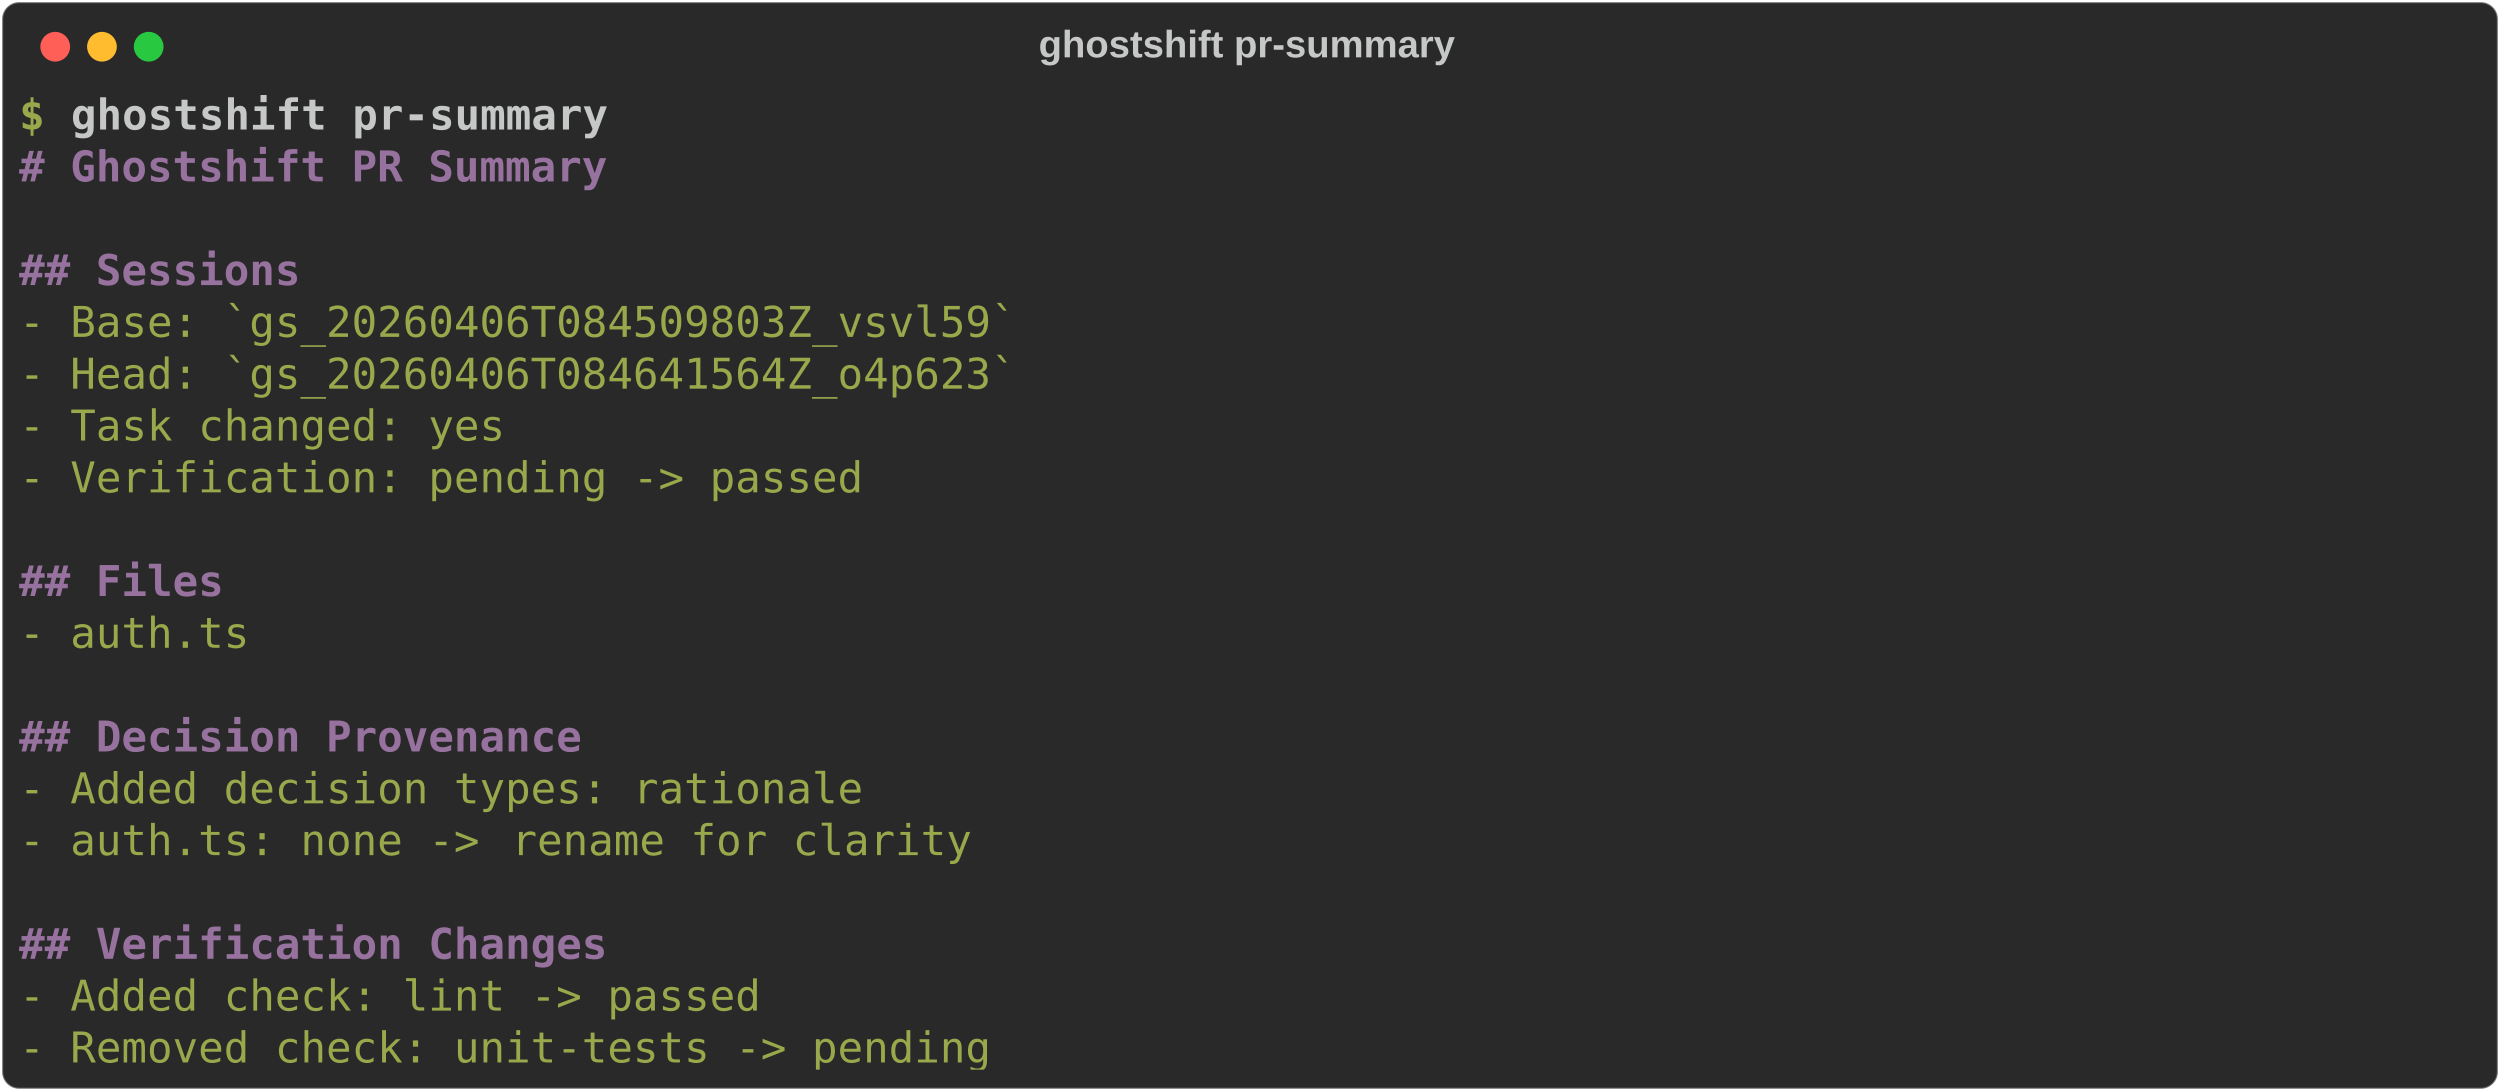
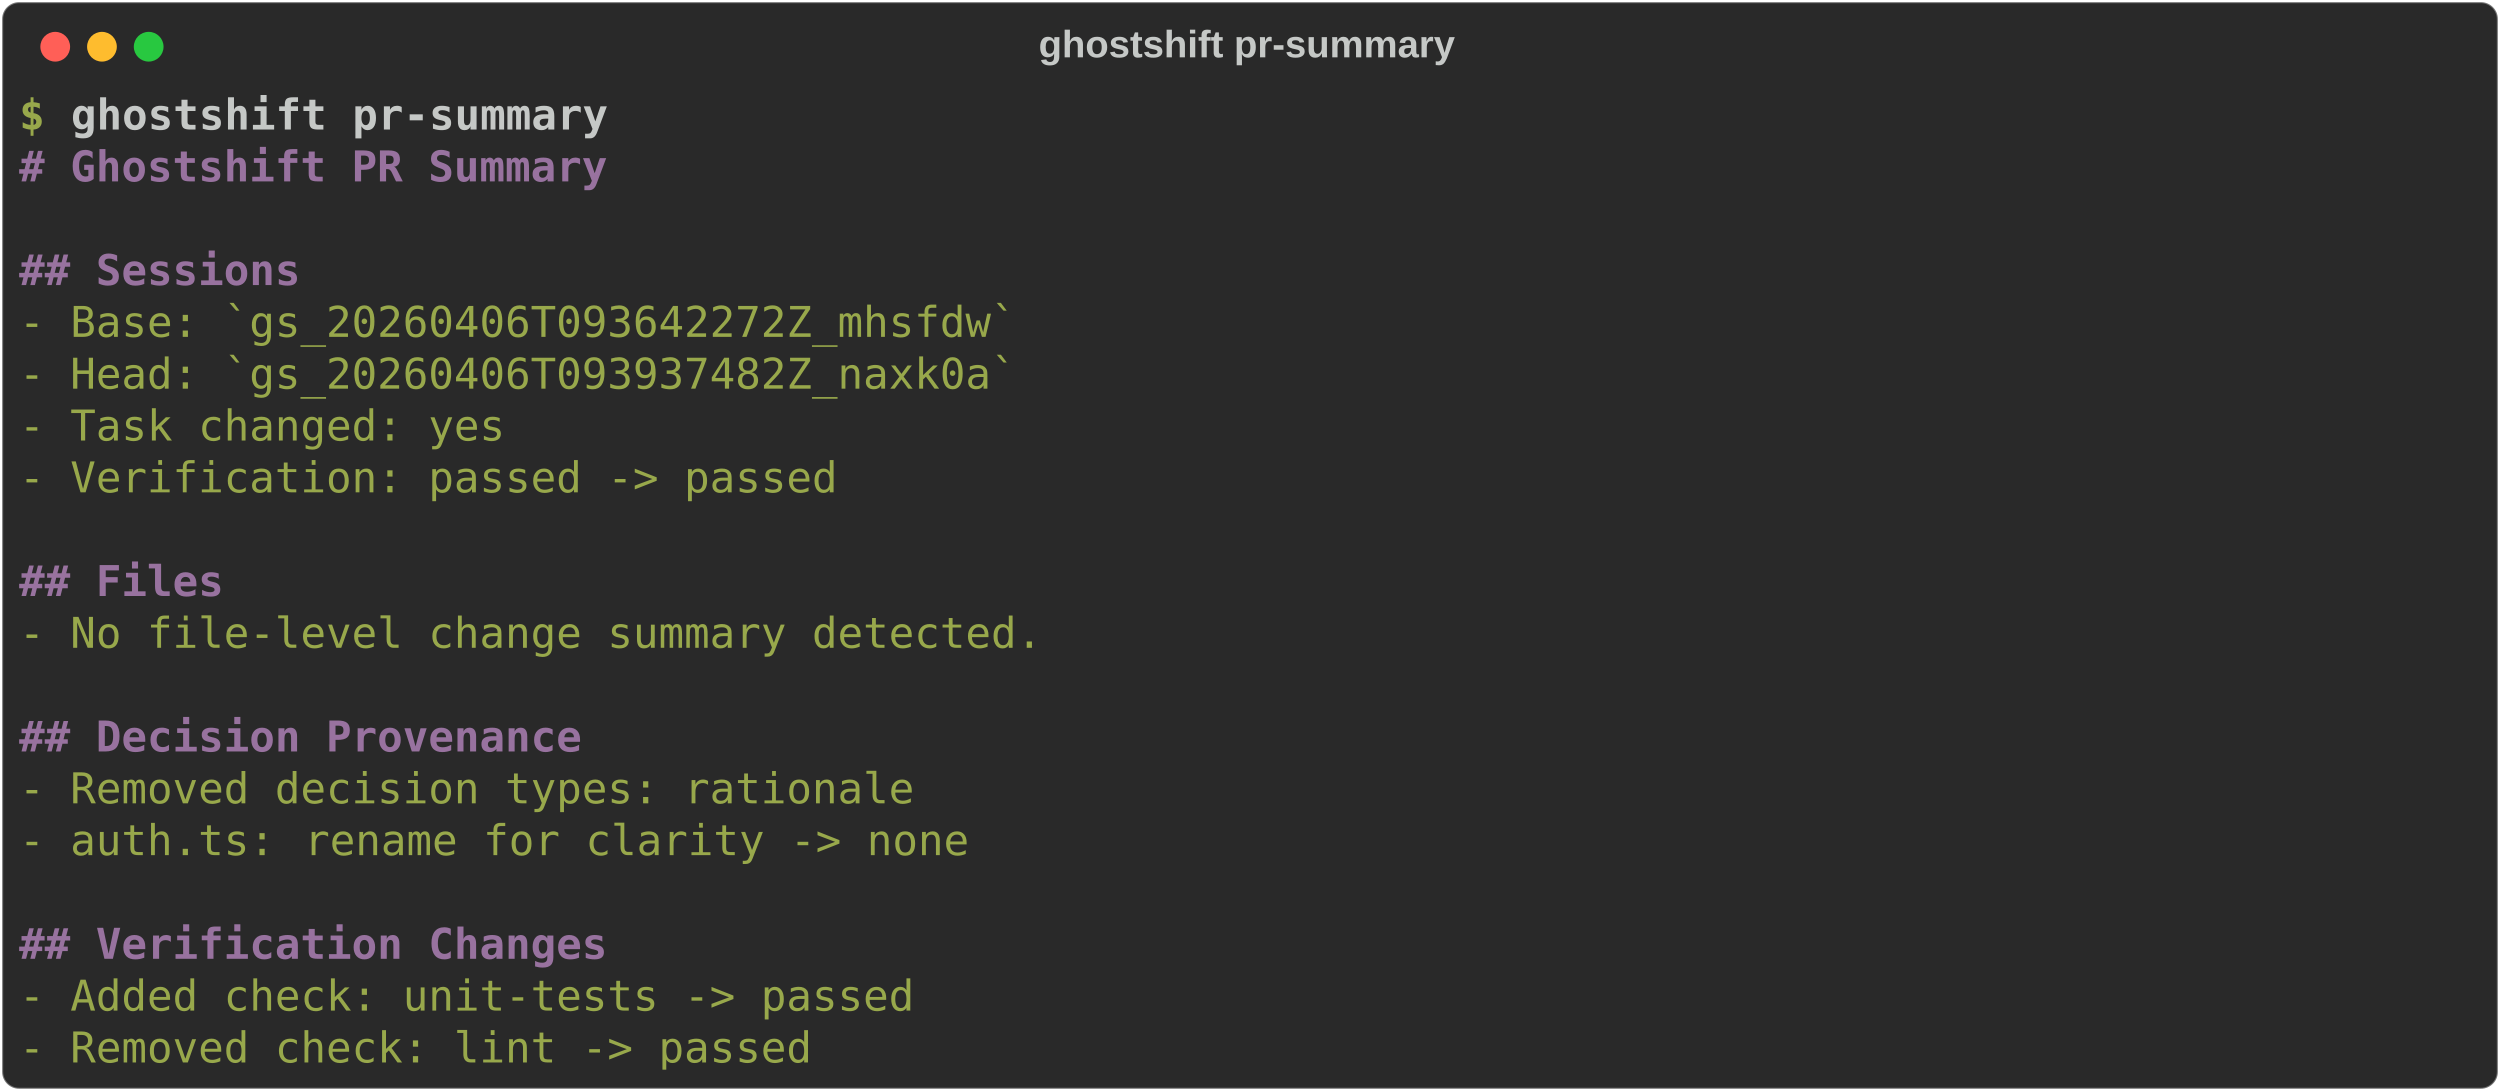
<svg xmlns="http://www.w3.org/2000/svg" class="rich-terminal" viewBox="0 0 1177 513.6">
  <style>

    @font-face {
        font-family: "Fira Code";
        src: local("FiraCode-Regular"),
                url("https://cdnjs.cloudflare.com/ajax/libs/firacode/6.2.0/woff2/FiraCode-Regular.woff2") format("woff2"),
                url("https://cdnjs.cloudflare.com/ajax/libs/firacode/6.2.0/woff/FiraCode-Regular.woff") format("woff");
        font-style: normal;
        font-weight: 400;
    }
    @font-face {
        font-family: "Fira Code";
        src: local("FiraCode-Bold"),
                url("https://cdnjs.cloudflare.com/ajax/libs/firacode/6.2.0/woff2/FiraCode-Bold.woff2") format("woff2"),
                url("https://cdnjs.cloudflare.com/ajax/libs/firacode/6.2.0/woff/FiraCode-Bold.woff") format("woff");
        font-style: bold;
        font-weight: 700;
    }

-     .terminal-3566178530-matrix {
+     .terminal-1832295745-matrix {
        font-family: Fira Code, monospace;
        font-size: 20px;
        line-height: 24.4px;
        font-variant-east-asian: full-width;
    }

-     .terminal-3566178530-title {
+     .terminal-1832295745-title {
        font-size: 18px;
        font-weight: bold;
        font-family: arial;
    }

-     .terminal-3566178530-r1 { fill: #98a84b;font-weight: bold }
- .terminal-3566178530-r2 { fill: #c5c8c6 }
- .terminal-3566178530-r3 { fill: #c5c8c6;font-weight: bold }
- .terminal-3566178530-r4 { fill: #98729f;font-weight: bold }
- .terminal-3566178530-r5 { fill: #98a84b }
+     .terminal-1832295745-r1 { fill: #98a84b;font-weight: bold }
+ .terminal-1832295745-r2 { fill: #c5c8c6 }
+ .terminal-1832295745-r3 { fill: #c5c8c6;font-weight: bold }
+ .terminal-1832295745-r4 { fill: #98729f;font-weight: bold }
+ .terminal-1832295745-r5 { fill: #98a84b }
    </style>
  <defs>
-     <clipPath id="terminal-3566178530-clip-terminal">
+     <clipPath id="terminal-1832295745-clip-terminal">
      <rect x="0" y="0" width="1158.0" height="462.6" />
    </clipPath>
-     <clipPath id="terminal-3566178530-line-0">
+     <clipPath id="terminal-1832295745-line-0">
      <rect x="0" y="1.5" width="1159" height="24.65" />
    </clipPath>
-     <clipPath id="terminal-3566178530-line-1">
+     <clipPath id="terminal-1832295745-line-1">
      <rect x="0" y="25.9" width="1159" height="24.65" />
    </clipPath>
-     <clipPath id="terminal-3566178530-line-2">
+     <clipPath id="terminal-1832295745-line-2">
      <rect x="0" y="50.3" width="1159" height="24.65" />
    </clipPath>
-     <clipPath id="terminal-3566178530-line-3">
+     <clipPath id="terminal-1832295745-line-3">
      <rect x="0" y="74.7" width="1159" height="24.65" />
    </clipPath>
-     <clipPath id="terminal-3566178530-line-4">
+     <clipPath id="terminal-1832295745-line-4">
      <rect x="0" y="99.1" width="1159" height="24.65" />
    </clipPath>
-     <clipPath id="terminal-3566178530-line-5">
+     <clipPath id="terminal-1832295745-line-5">
      <rect x="0" y="123.5" width="1159" height="24.65" />
    </clipPath>
-     <clipPath id="terminal-3566178530-line-6">
+     <clipPath id="terminal-1832295745-line-6">
      <rect x="0" y="147.9" width="1159" height="24.65" />
    </clipPath>
-     <clipPath id="terminal-3566178530-line-7">
+     <clipPath id="terminal-1832295745-line-7">
      <rect x="0" y="172.3" width="1159" height="24.65" />
    </clipPath>
-     <clipPath id="terminal-3566178530-line-8">
+     <clipPath id="terminal-1832295745-line-8">
      <rect x="0" y="196.7" width="1159" height="24.65" />
    </clipPath>
-     <clipPath id="terminal-3566178530-line-9">
+     <clipPath id="terminal-1832295745-line-9">
      <rect x="0" y="221.1" width="1159" height="24.65" />
    </clipPath>
-     <clipPath id="terminal-3566178530-line-10">
+     <clipPath id="terminal-1832295745-line-10">
      <rect x="0" y="245.5" width="1159" height="24.65" />
    </clipPath>
-     <clipPath id="terminal-3566178530-line-11">
+     <clipPath id="terminal-1832295745-line-11">
      <rect x="0" y="269.9" width="1159" height="24.65" />
    </clipPath>
-     <clipPath id="terminal-3566178530-line-12">
+     <clipPath id="terminal-1832295745-line-12">
      <rect x="0" y="294.3" width="1159" height="24.65" />
    </clipPath>
-     <clipPath id="terminal-3566178530-line-13">
+     <clipPath id="terminal-1832295745-line-13">
      <rect x="0" y="318.7" width="1159" height="24.65" />
    </clipPath>
-     <clipPath id="terminal-3566178530-line-14">
+     <clipPath id="terminal-1832295745-line-14">
      <rect x="0" y="343.1" width="1159" height="24.65" />
    </clipPath>
-     <clipPath id="terminal-3566178530-line-15">
+     <clipPath id="terminal-1832295745-line-15">
      <rect x="0" y="367.5" width="1159" height="24.65" />
    </clipPath>
-     <clipPath id="terminal-3566178530-line-16">
+     <clipPath id="terminal-1832295745-line-16">
      <rect x="0" y="391.9" width="1159" height="24.65" />
    </clipPath>
-     <clipPath id="terminal-3566178530-line-17">
+     <clipPath id="terminal-1832295745-line-17">
      <rect x="0" y="416.3" width="1159" height="24.65" />
    </clipPath>
  </defs>
  <rect fill="#292929" stroke="rgba(255,255,255,0.35)" stroke-width="1" x="1" y="1" width="1175" height="511.6" rx="8" />
-   <text class="terminal-3566178530-title" fill="#c5c8c6" text-anchor="middle" x="587" y="27">ghostshift pr-summary</text>
+   <text class="terminal-1832295745-title" fill="#c5c8c6" text-anchor="middle" x="587" y="27">ghostshift pr-summary</text>
  <g transform="translate(26,22)">
    <circle cx="0" cy="0" r="7" fill="#ff5f57" />
    <circle cx="22" cy="0" r="7" fill="#febc2e" />
    <circle cx="44" cy="0" r="7" fill="#28c840" />
  </g>
-   <g transform="translate(9, 41)" clip-path="url(#terminal-3566178530-clip-terminal)">
-     <g class="terminal-3566178530-matrix">
-       <text class="terminal-3566178530-r1" x="0" y="20" textLength="12.2" clip-path="url(#terminal-3566178530-line-0)">$</text>
-       <text class="terminal-3566178530-r3" x="24.4" y="20" textLength="256.2" clip-path="url(#terminal-3566178530-line-0)">ghostshift pr-summary</text>
-       <text class="terminal-3566178530-r2" x="1159" y="20" textLength="12.2" clip-path="url(#terminal-3566178530-line-0)">
+   <g transform="translate(9, 41)" clip-path="url(#terminal-1832295745-clip-terminal)">
+     <g class="terminal-1832295745-matrix">
+       <text class="terminal-1832295745-r1" x="0" y="20" textLength="12.2" clip-path="url(#terminal-1832295745-line-0)">$</text>
+       <text class="terminal-1832295745-r3" x="24.4" y="20" textLength="256.2" clip-path="url(#terminal-1832295745-line-0)">ghostshift pr-summary</text>
+       <text class="terminal-1832295745-r2" x="1159" y="20" textLength="12.2" clip-path="url(#terminal-1832295745-line-0)">
</text>
-       <text class="terminal-3566178530-r4" x="0" y="44.4" textLength="280.6" clip-path="url(#terminal-3566178530-line-1)"># Ghostshift PR Summary</text>
-       <text class="terminal-3566178530-r2" x="1159" y="44.4" textLength="12.2" clip-path="url(#terminal-3566178530-line-1)">
+       <text class="terminal-1832295745-r4" x="0" y="44.4" textLength="280.6" clip-path="url(#terminal-1832295745-line-1)"># Ghostshift PR Summary</text>
+       <text class="terminal-1832295745-r2" x="1159" y="44.4" textLength="12.2" clip-path="url(#terminal-1832295745-line-1)">
</text>
-       <text class="terminal-3566178530-r2" x="1159" y="68.8" textLength="12.2" clip-path="url(#terminal-3566178530-line-2)">
+       <text class="terminal-1832295745-r2" x="1159" y="68.8" textLength="12.2" clip-path="url(#terminal-1832295745-line-2)">
</text>
-       <text class="terminal-3566178530-r4" x="0" y="93.2" textLength="134.2" clip-path="url(#terminal-3566178530-line-3)">## Sessions</text>
-       <text class="terminal-3566178530-r2" x="1159" y="93.2" textLength="12.2" clip-path="url(#terminal-3566178530-line-3)">
+       <text class="terminal-1832295745-r4" x="0" y="93.2" textLength="134.2" clip-path="url(#terminal-1832295745-line-3)">## Sessions</text>
+       <text class="terminal-1832295745-r2" x="1159" y="93.2" textLength="12.2" clip-path="url(#terminal-1832295745-line-3)">
</text>
-       <text class="terminal-3566178530-r5" x="0" y="117.6" textLength="475.8" clip-path="url(#terminal-3566178530-line-4)">- Base: `gs_20260406T084509803Z_vsvl59`</text>
-       <text class="terminal-3566178530-r2" x="1159" y="117.6" textLength="12.2" clip-path="url(#terminal-3566178530-line-4)">
+       <text class="terminal-1832295745-r5" x="0" y="117.6" textLength="475.8" clip-path="url(#terminal-1832295745-line-4)">- Base: `gs_20260406T093642272Z_mhsfdw`</text>
+       <text class="terminal-1832295745-r2" x="1159" y="117.6" textLength="12.2" clip-path="url(#terminal-1832295745-line-4)">
</text>
-       <text class="terminal-3566178530-r5" x="0" y="142" textLength="475.8" clip-path="url(#terminal-3566178530-line-5)">- Head: `gs_20260406T084641564Z_o4p623`</text>
-       <text class="terminal-3566178530-r2" x="1159" y="142" textLength="12.2" clip-path="url(#terminal-3566178530-line-5)">
+       <text class="terminal-1832295745-r5" x="0" y="142" textLength="475.8" clip-path="url(#terminal-1832295745-line-5)">- Head: `gs_20260406T093937482Z_naxk0a`</text>
+       <text class="terminal-1832295745-r2" x="1159" y="142" textLength="12.2" clip-path="url(#terminal-1832295745-line-5)">
</text>
-       <text class="terminal-3566178530-r5" x="0" y="166.4" textLength="231.8" clip-path="url(#terminal-3566178530-line-6)">- Task changed: yes</text>
-       <text class="terminal-3566178530-r2" x="1159" y="166.4" textLength="12.2" clip-path="url(#terminal-3566178530-line-6)">
+       <text class="terminal-1832295745-r5" x="0" y="166.4" textLength="231.8" clip-path="url(#terminal-1832295745-line-6)">- Task changed: yes</text>
+       <text class="terminal-1832295745-r2" x="1159" y="166.4" textLength="12.2" clip-path="url(#terminal-1832295745-line-6)">
</text>
-       <text class="terminal-3566178530-r5" x="0" y="190.8" textLength="402.6" clip-path="url(#terminal-3566178530-line-7)">- Verification: pending -&gt; passed</text>
-       <text class="terminal-3566178530-r2" x="1159" y="190.8" textLength="12.2" clip-path="url(#terminal-3566178530-line-7)">
+       <text class="terminal-1832295745-r5" x="0" y="190.8" textLength="390.4" clip-path="url(#terminal-1832295745-line-7)">- Verification: passed -&gt; passed</text>
+       <text class="terminal-1832295745-r2" x="1159" y="190.8" textLength="12.2" clip-path="url(#terminal-1832295745-line-7)">
</text>
-       <text class="terminal-3566178530-r2" x="1159" y="215.2" textLength="12.2" clip-path="url(#terminal-3566178530-line-8)">
+       <text class="terminal-1832295745-r2" x="1159" y="215.2" textLength="12.2" clip-path="url(#terminal-1832295745-line-8)">
</text>
-       <text class="terminal-3566178530-r4" x="0" y="239.6" textLength="97.6" clip-path="url(#terminal-3566178530-line-9)">## Files</text>
-       <text class="terminal-3566178530-r2" x="1159" y="239.6" textLength="12.2" clip-path="url(#terminal-3566178530-line-9)">
+       <text class="terminal-1832295745-r4" x="0" y="239.6" textLength="97.6" clip-path="url(#terminal-1832295745-line-9)">## Files</text>
+       <text class="terminal-1832295745-r2" x="1159" y="239.6" textLength="12.2" clip-path="url(#terminal-1832295745-line-9)">
</text>
-       <text class="terminal-3566178530-r5" x="0" y="264" textLength="109.8" clip-path="url(#terminal-3566178530-line-10)">- auth.ts</text>
-       <text class="terminal-3566178530-r2" x="1159" y="264" textLength="12.2" clip-path="url(#terminal-3566178530-line-10)">
+       <text class="terminal-1832295745-r5" x="0" y="264" textLength="488" clip-path="url(#terminal-1832295745-line-10)">- No file-level change summary detected.</text>
+       <text class="terminal-1832295745-r2" x="1159" y="264" textLength="12.2" clip-path="url(#terminal-1832295745-line-10)">
</text>
-       <text class="terminal-3566178530-r2" x="1159" y="288.4" textLength="12.2" clip-path="url(#terminal-3566178530-line-11)">
+       <text class="terminal-1832295745-r2" x="1159" y="288.4" textLength="12.2" clip-path="url(#terminal-1832295745-line-11)">
</text>
-       <text class="terminal-3566178530-r4" x="0" y="312.8" textLength="268.4" clip-path="url(#terminal-3566178530-line-12)">## Decision Provenance</text>
-       <text class="terminal-3566178530-r2" x="1159" y="312.8" textLength="12.2" clip-path="url(#terminal-3566178530-line-12)">
+       <text class="terminal-1832295745-r4" x="0" y="312.8" textLength="268.4" clip-path="url(#terminal-1832295745-line-12)">## Decision Provenance</text>
+       <text class="terminal-1832295745-r2" x="1159" y="312.8" textLength="12.2" clip-path="url(#terminal-1832295745-line-12)">
</text>
-       <text class="terminal-3566178530-r5" x="0" y="337.2" textLength="402.6" clip-path="url(#terminal-3566178530-line-13)">- Added decision types: rationale</text>
-       <text class="terminal-3566178530-r2" x="1159" y="337.2" textLength="12.2" clip-path="url(#terminal-3566178530-line-13)">
+       <text class="terminal-1832295745-r5" x="0" y="337.2" textLength="427" clip-path="url(#terminal-1832295745-line-13)">- Removed decision types: rationale</text>
+       <text class="terminal-1832295745-r2" x="1159" y="337.2" textLength="12.2" clip-path="url(#terminal-1832295745-line-13)">
</text>
-       <text class="terminal-3566178530-r5" x="0" y="361.6" textLength="231.8" clip-path="url(#terminal-3566178530-line-14)">- auth.ts: none -&gt; </text>
-       <text class="terminal-3566178530-r5" x="231.8" y="361.6" textLength="231.8" clip-path="url(#terminal-3566178530-line-14)"> rename for clarity</text>
-       <text class="terminal-3566178530-r2" x="1159" y="361.6" textLength="12.2" clip-path="url(#terminal-3566178530-line-14)">
+       <text class="terminal-1832295745-r5" x="0" y="361.6" textLength="134.2" clip-path="url(#terminal-1832295745-line-14)">- auth.ts: </text>
+       <text class="terminal-1832295745-r5" x="134.2" y="361.6" textLength="329.4" clip-path="url(#terminal-1832295745-line-14)"> rename for clarity -&gt; none</text>
+       <text class="terminal-1832295745-r2" x="1159" y="361.6" textLength="12.2" clip-path="url(#terminal-1832295745-line-14)">
</text>
-       <text class="terminal-3566178530-r2" x="1159" y="386" textLength="12.2" clip-path="url(#terminal-3566178530-line-15)">
+       <text class="terminal-1832295745-r2" x="1159" y="386" textLength="12.2" clip-path="url(#terminal-1832295745-line-15)">
</text>
-       <text class="terminal-3566178530-r4" x="0" y="410.4" textLength="280.6" clip-path="url(#terminal-3566178530-line-16)">## Verification Changes</text>
-       <text class="terminal-3566178530-r2" x="1159" y="410.4" textLength="12.2" clip-path="url(#terminal-3566178530-line-16)">
+       <text class="terminal-1832295745-r4" x="0" y="410.4" textLength="280.6" clip-path="url(#terminal-1832295745-line-16)">## Verification Changes</text>
+       <text class="terminal-1832295745-r2" x="1159" y="410.4" textLength="12.2" clip-path="url(#terminal-1832295745-line-16)">
</text>
-       <text class="terminal-3566178530-r5" x="0" y="434.8" textLength="353.8" clip-path="url(#terminal-3566178530-line-17)">- Added check: lint -&gt; passed</text>
-       <text class="terminal-3566178530-r2" x="1159" y="434.8" textLength="12.2" clip-path="url(#terminal-3566178530-line-17)">
+       <text class="terminal-1832295745-r5" x="0" y="434.8" textLength="427" clip-path="url(#terminal-1832295745-line-17)">- Added check: unit-tests -&gt; passed</text>
+       <text class="terminal-1832295745-r2" x="1159" y="434.8" textLength="12.2" clip-path="url(#terminal-1832295745-line-17)">
</text>
-       <text class="terminal-3566178530-r5" x="0" y="459.2" textLength="463.6" clip-path="url(#terminal-3566178530-line-18)">- Removed check: unit-tests -&gt; pending</text>
-       <text class="terminal-3566178530-r2" x="1159" y="459.2" textLength="12.2" clip-path="url(#terminal-3566178530-line-18)">
+       <text class="terminal-1832295745-r5" x="0" y="459.2" textLength="378.2" clip-path="url(#terminal-1832295745-line-18)">- Removed check: lint -&gt; passed</text>
+       <text class="terminal-1832295745-r2" x="1159" y="459.2" textLength="12.2" clip-path="url(#terminal-1832295745-line-18)">
</text>
    </g>
  </g>
</svg>
